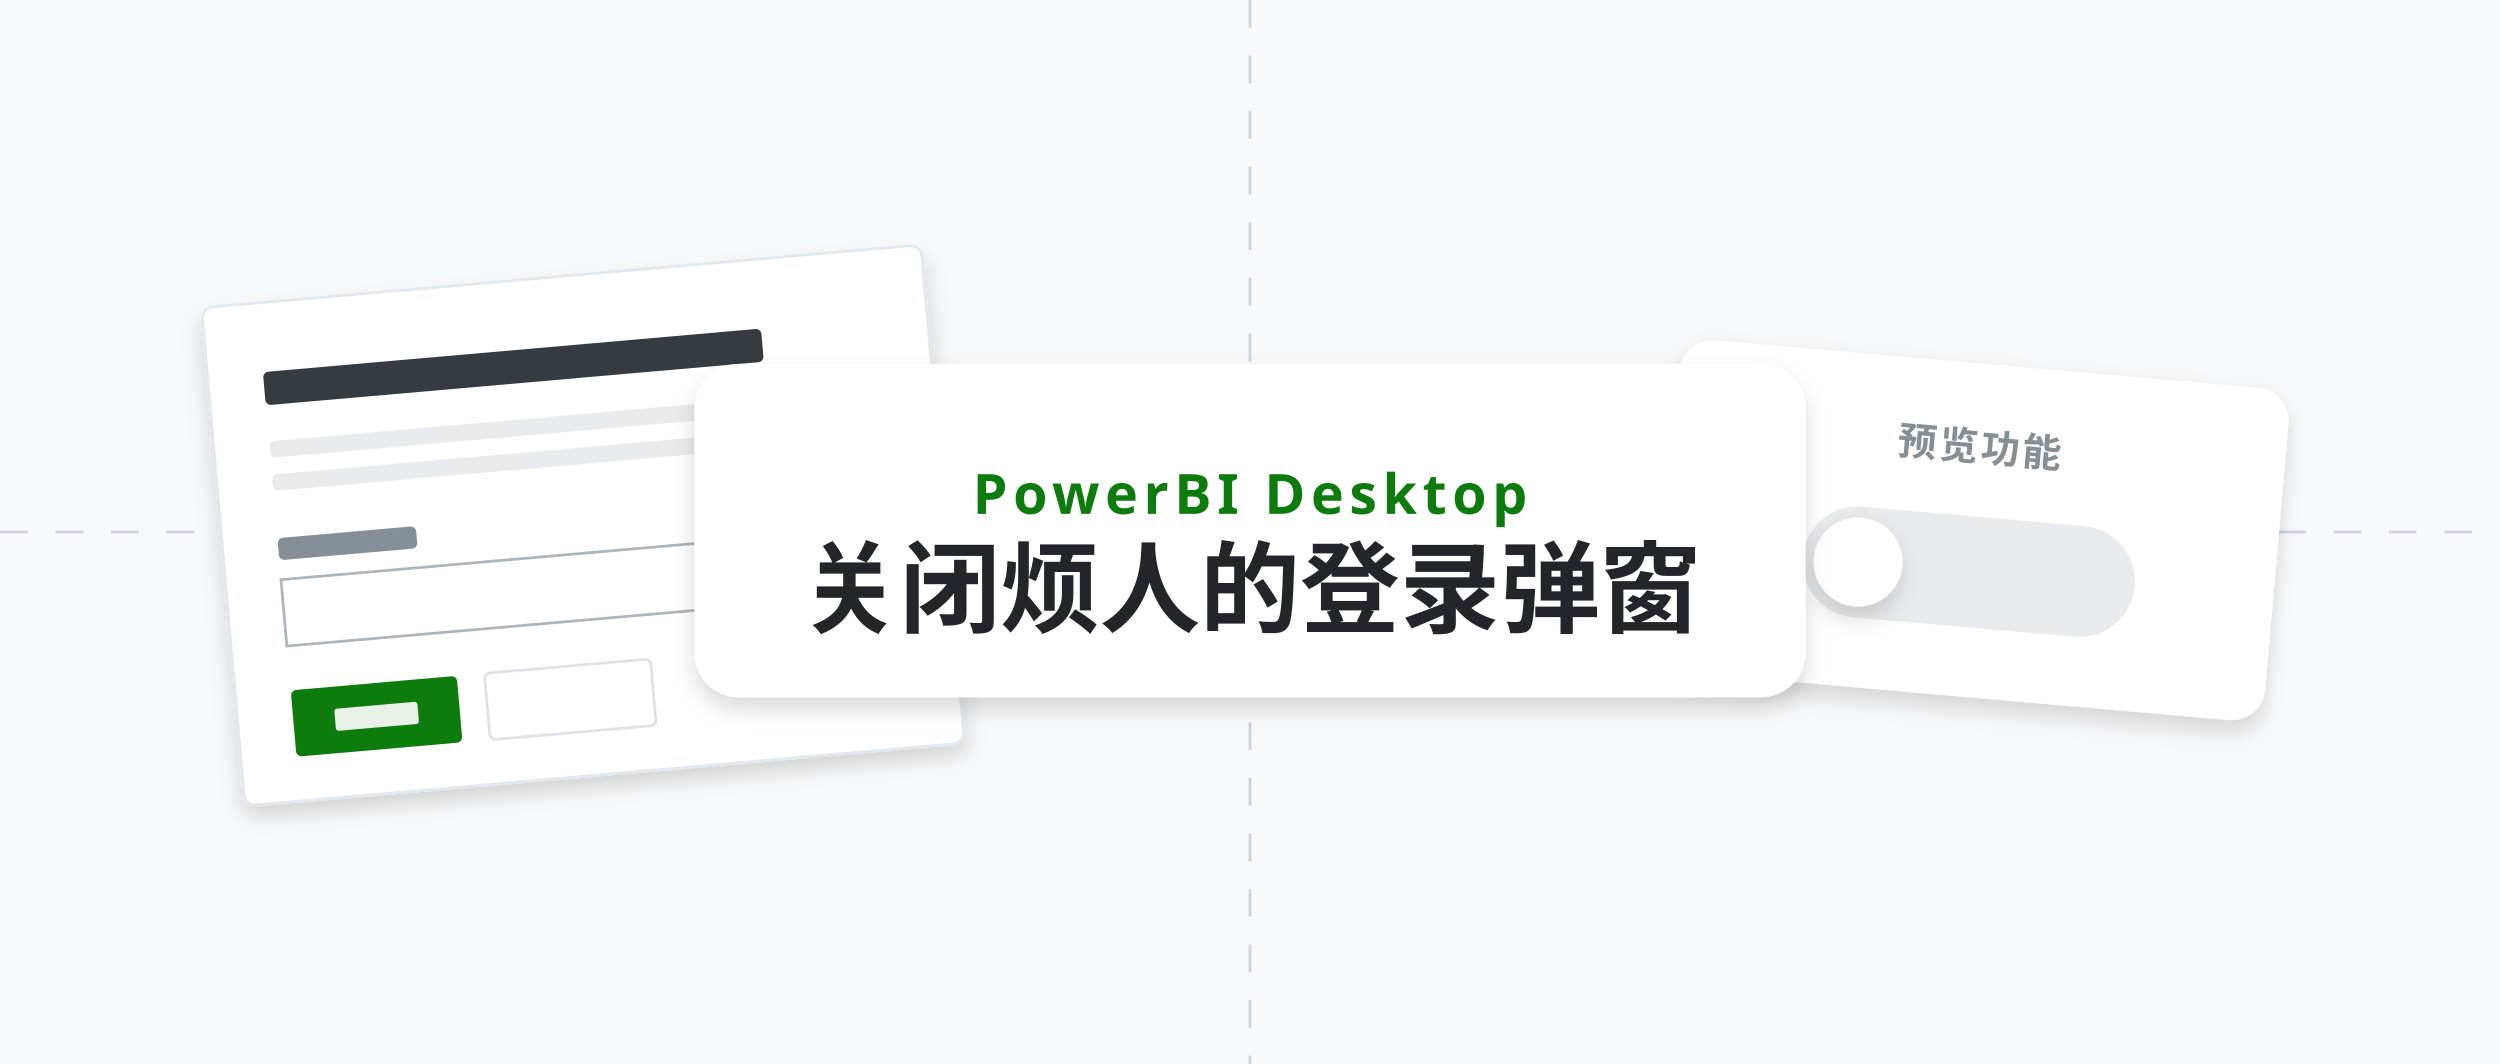
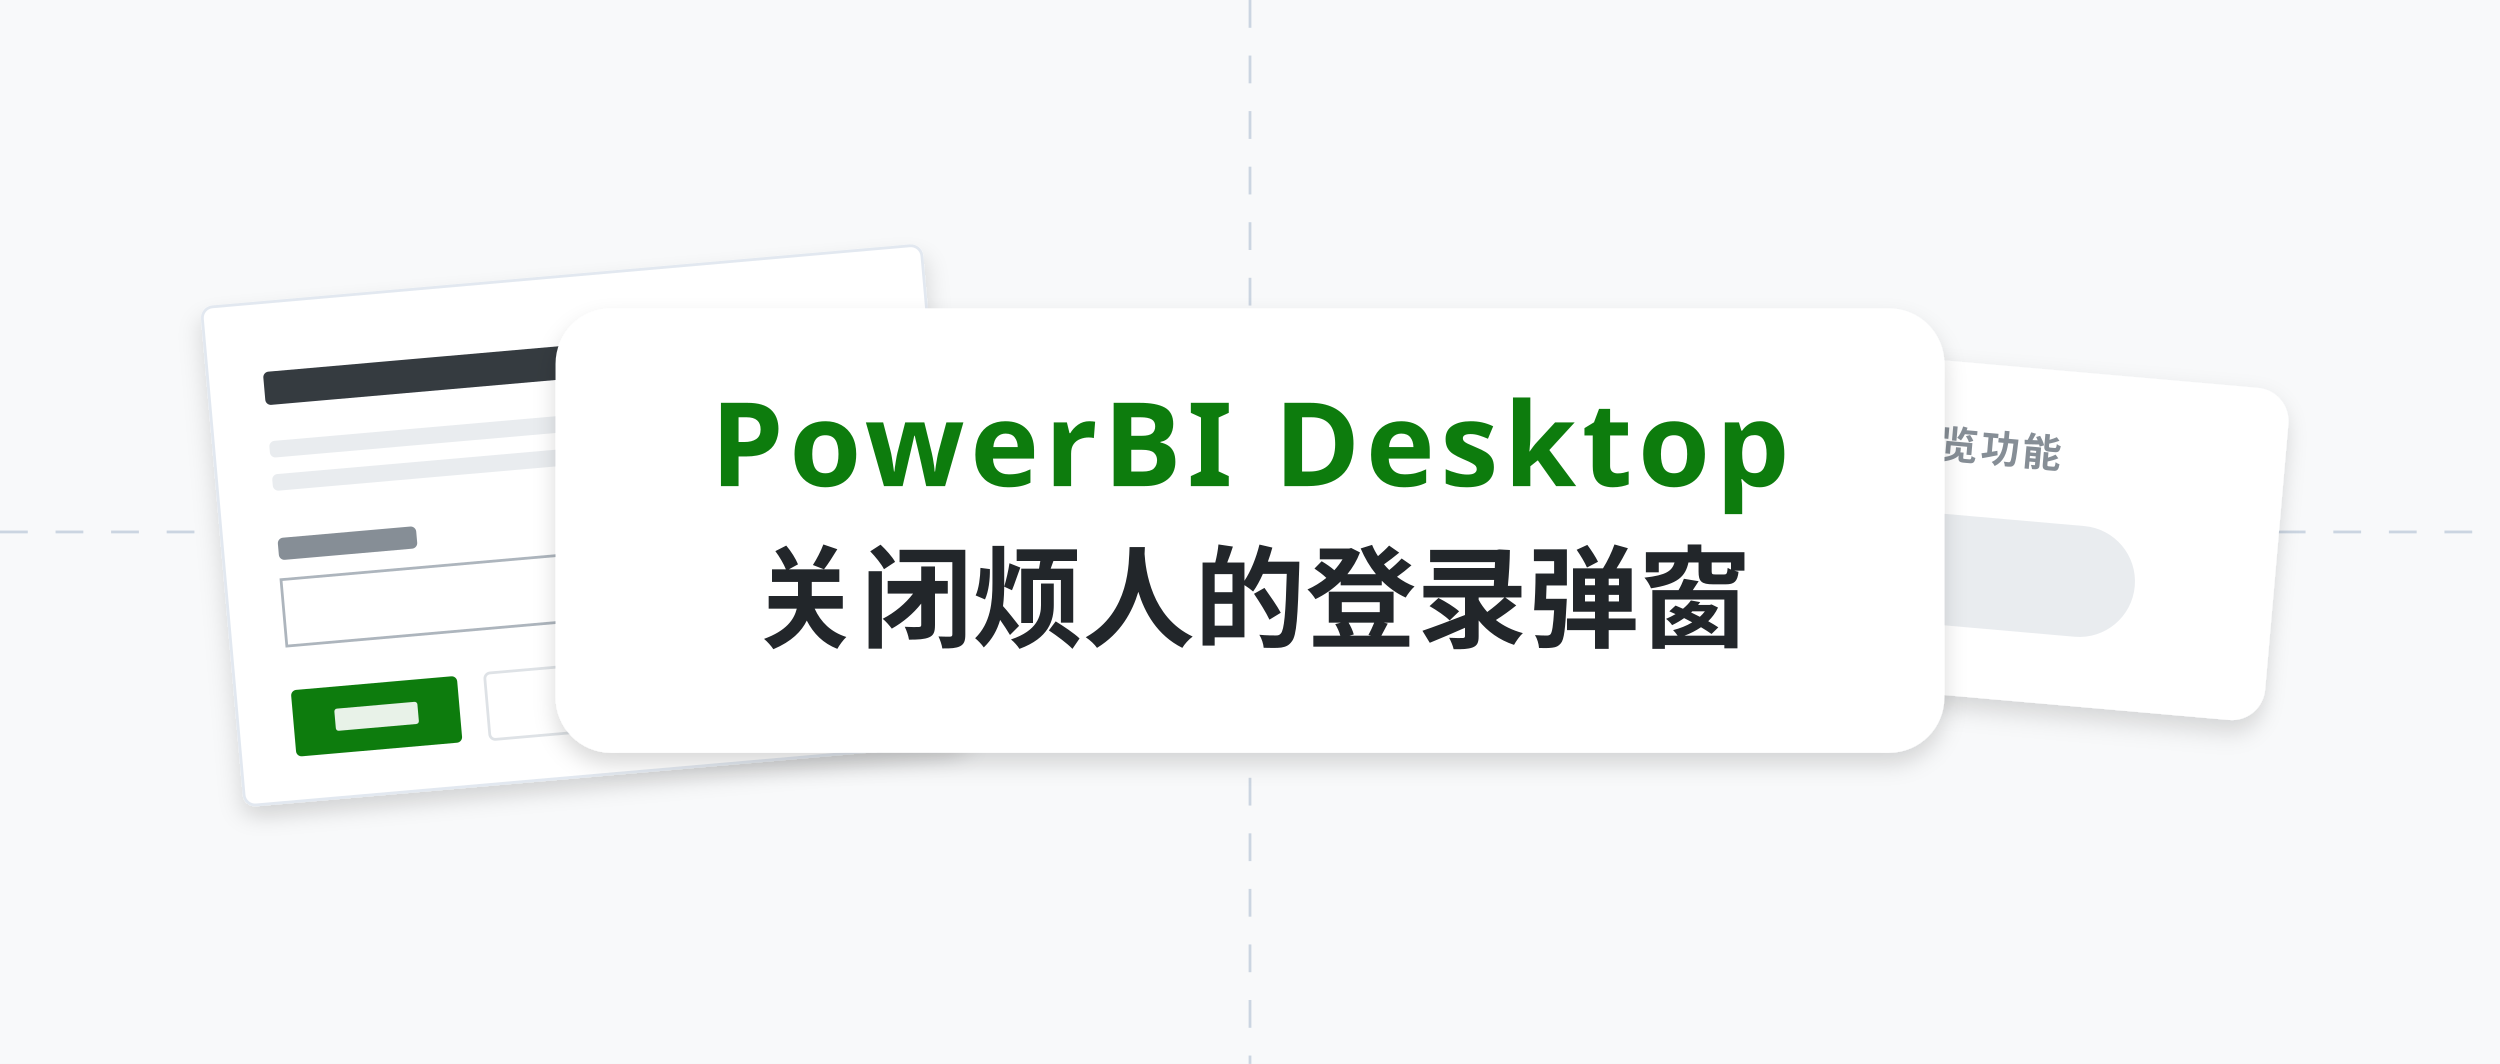
<svg xmlns="http://www.w3.org/2000/svg" width="900" height="383" viewBox="0 0 900 383" fill="none">
  <rect width="900" height="383" fill="#F8F9FA" />
  <path d="M0 191.5 H900 M450 0 V383" stroke="#CBD5E1" stroke-width="1" stroke-dasharray="10 10" />
  <defs>
    <filter id="card-shadow" x="-20%" y="-20%" width="140%" height="140%">
      <feGaussianBlur in="SourceAlpha" stdDeviation="4" />
      <feOffset dx="0" dy="4" result="offsetblur" />
      <feComponentTransfer>
        <feFuncA type="linear" slope="0.15" />
      </feComponentTransfer>
      <feMerge>
        <feMergeNode />
        <feMergeNode in="SourceGraphic" />
      </feMerge>
    </filter>
  </defs>
  <g filter="url(#card-shadow)" transform="rotate(-5, 200, 191)">
    <rect x="80" y="100" width="260" height="180" rx="4" fill="white" stroke="#E2E8F0" stroke-width="1" />
    <rect x="100" y="125" width="180" height="12" rx="2" fill="#343A40" />
    <rect x="100" y="150" width="220" height="6" rx="2" fill="#E9ECEF" />
    <rect x="100" y="162" width="200" height="6" rx="2" fill="#E9ECEF" />
    <rect x="100" y="185" width="50" height="8" rx="2" fill="#868E96" />
    <rect x="100" y="200" width="220" height="24" stroke="#ADB5BD" stroke-width="1" fill="white" />
    <rect x="100" y="240" width="60" height="24" rx="2" fill="#107C10" />
    <rect x="115" y="248" width="30" height="8" rx="1" fill="white" opacity="0.9" />
    <rect x="170" y="240" width="60" height="24" rx="2" stroke="#DEE2E6" stroke-width="1" fill="white" />
  </g>
  <g filter="url(#card-shadow)" transform="rotate(5, 700, 191)">
    <rect x="600" y="130" width="220" height="120" rx="12" fill="white" />
    <text x="710" y="165" text-anchor="middle" font-family="'Segoe UI', sans-serif" font-size="14" fill="#868E96" font-weight="600" letter-spacing="1">预览功能</text>
    <rect x="650" y="185" width="120" height="40" rx="20" fill="#E9ECEF" />
    <circle cx="670" cy="205" r="16" fill="white" filter="url(#card-shadow)" />
  </g>
  <g filter="url(#card-shadow)">
-     <rect x="250" y="131" width="400" height="120" rx="16" fill="white" />
-     <text x="450" y="185" text-anchor="middle" font-family="'Segoe UI', sans-serif" font-size="20" fill="#107C10" font-weight="bold" letter-spacing="2">PowerBI Desktop</text>
-     <text x="450" y="225" text-anchor="middle" font-family="'Microsoft YaHei', sans-serif" font-size="36" fill="#212529" font-weight="900">关闭烦人的登录弹窗</text>
+     <rect x="200" y="111" width="500" height="160" rx="20" fill="white" />
+     <text x="450" y="175" text-anchor="middle" font-family="'Segoe UI', sans-serif" font-size="42" fill="#107C10" font-weight="bold" letter-spacing="2">PowerBI Desktop</text>
+     <text x="450" y="230" text-anchor="middle" font-family="'Microsoft YaHei', sans-serif" font-size="40" fill="#212529" font-weight="900">关闭烦人的登录弹窗</text>
  </g>
</svg>
